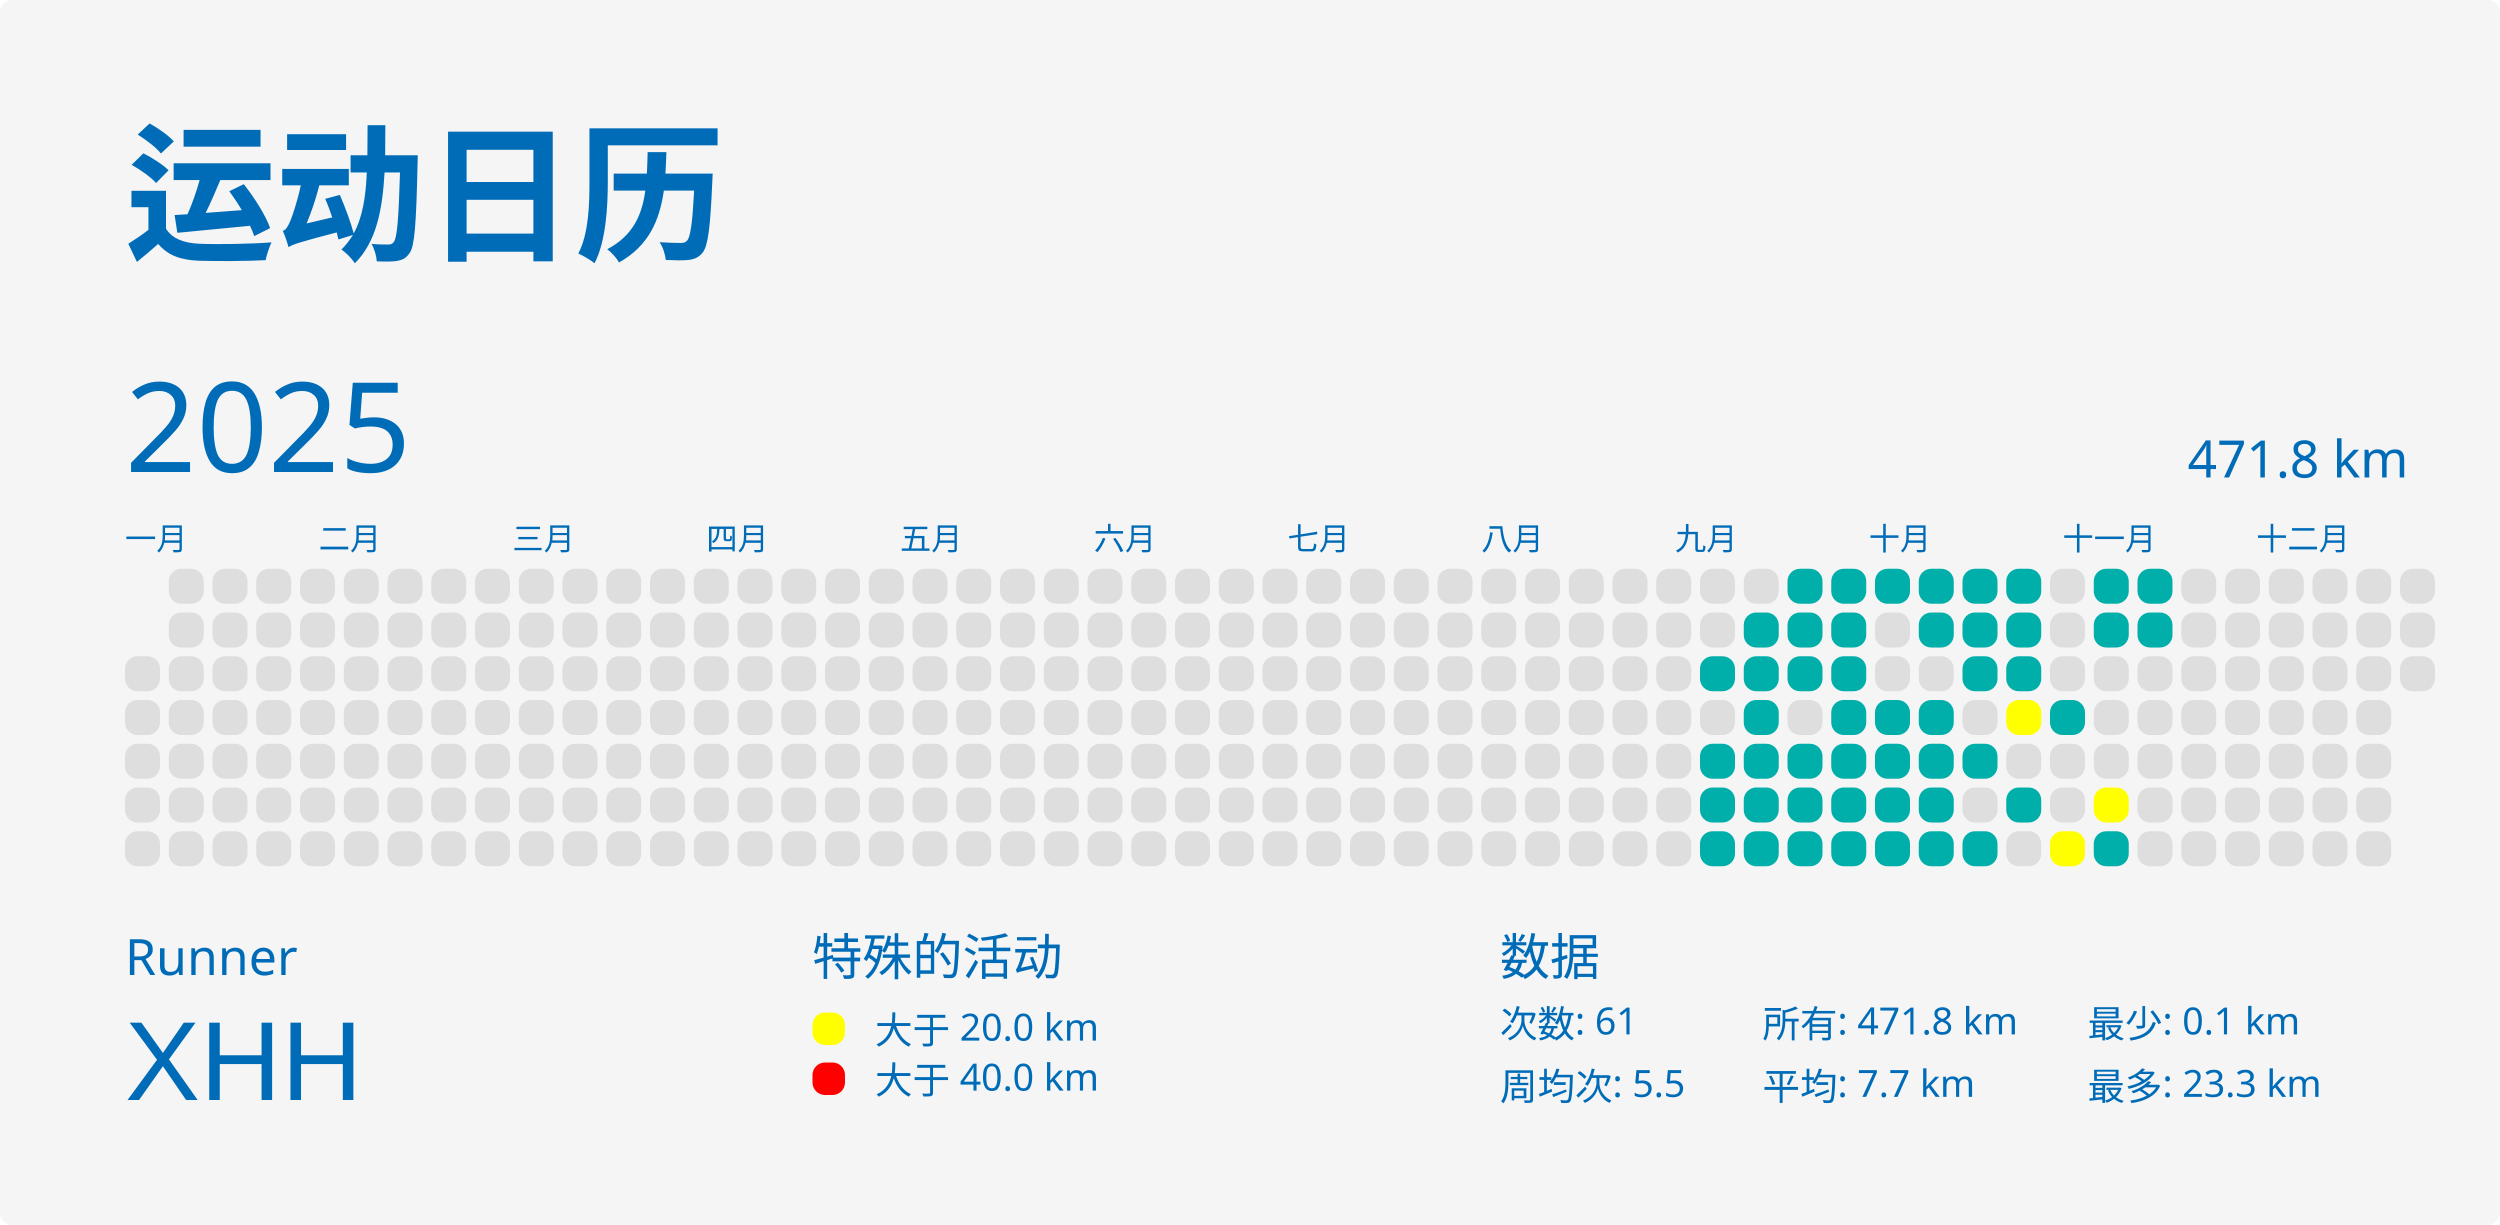
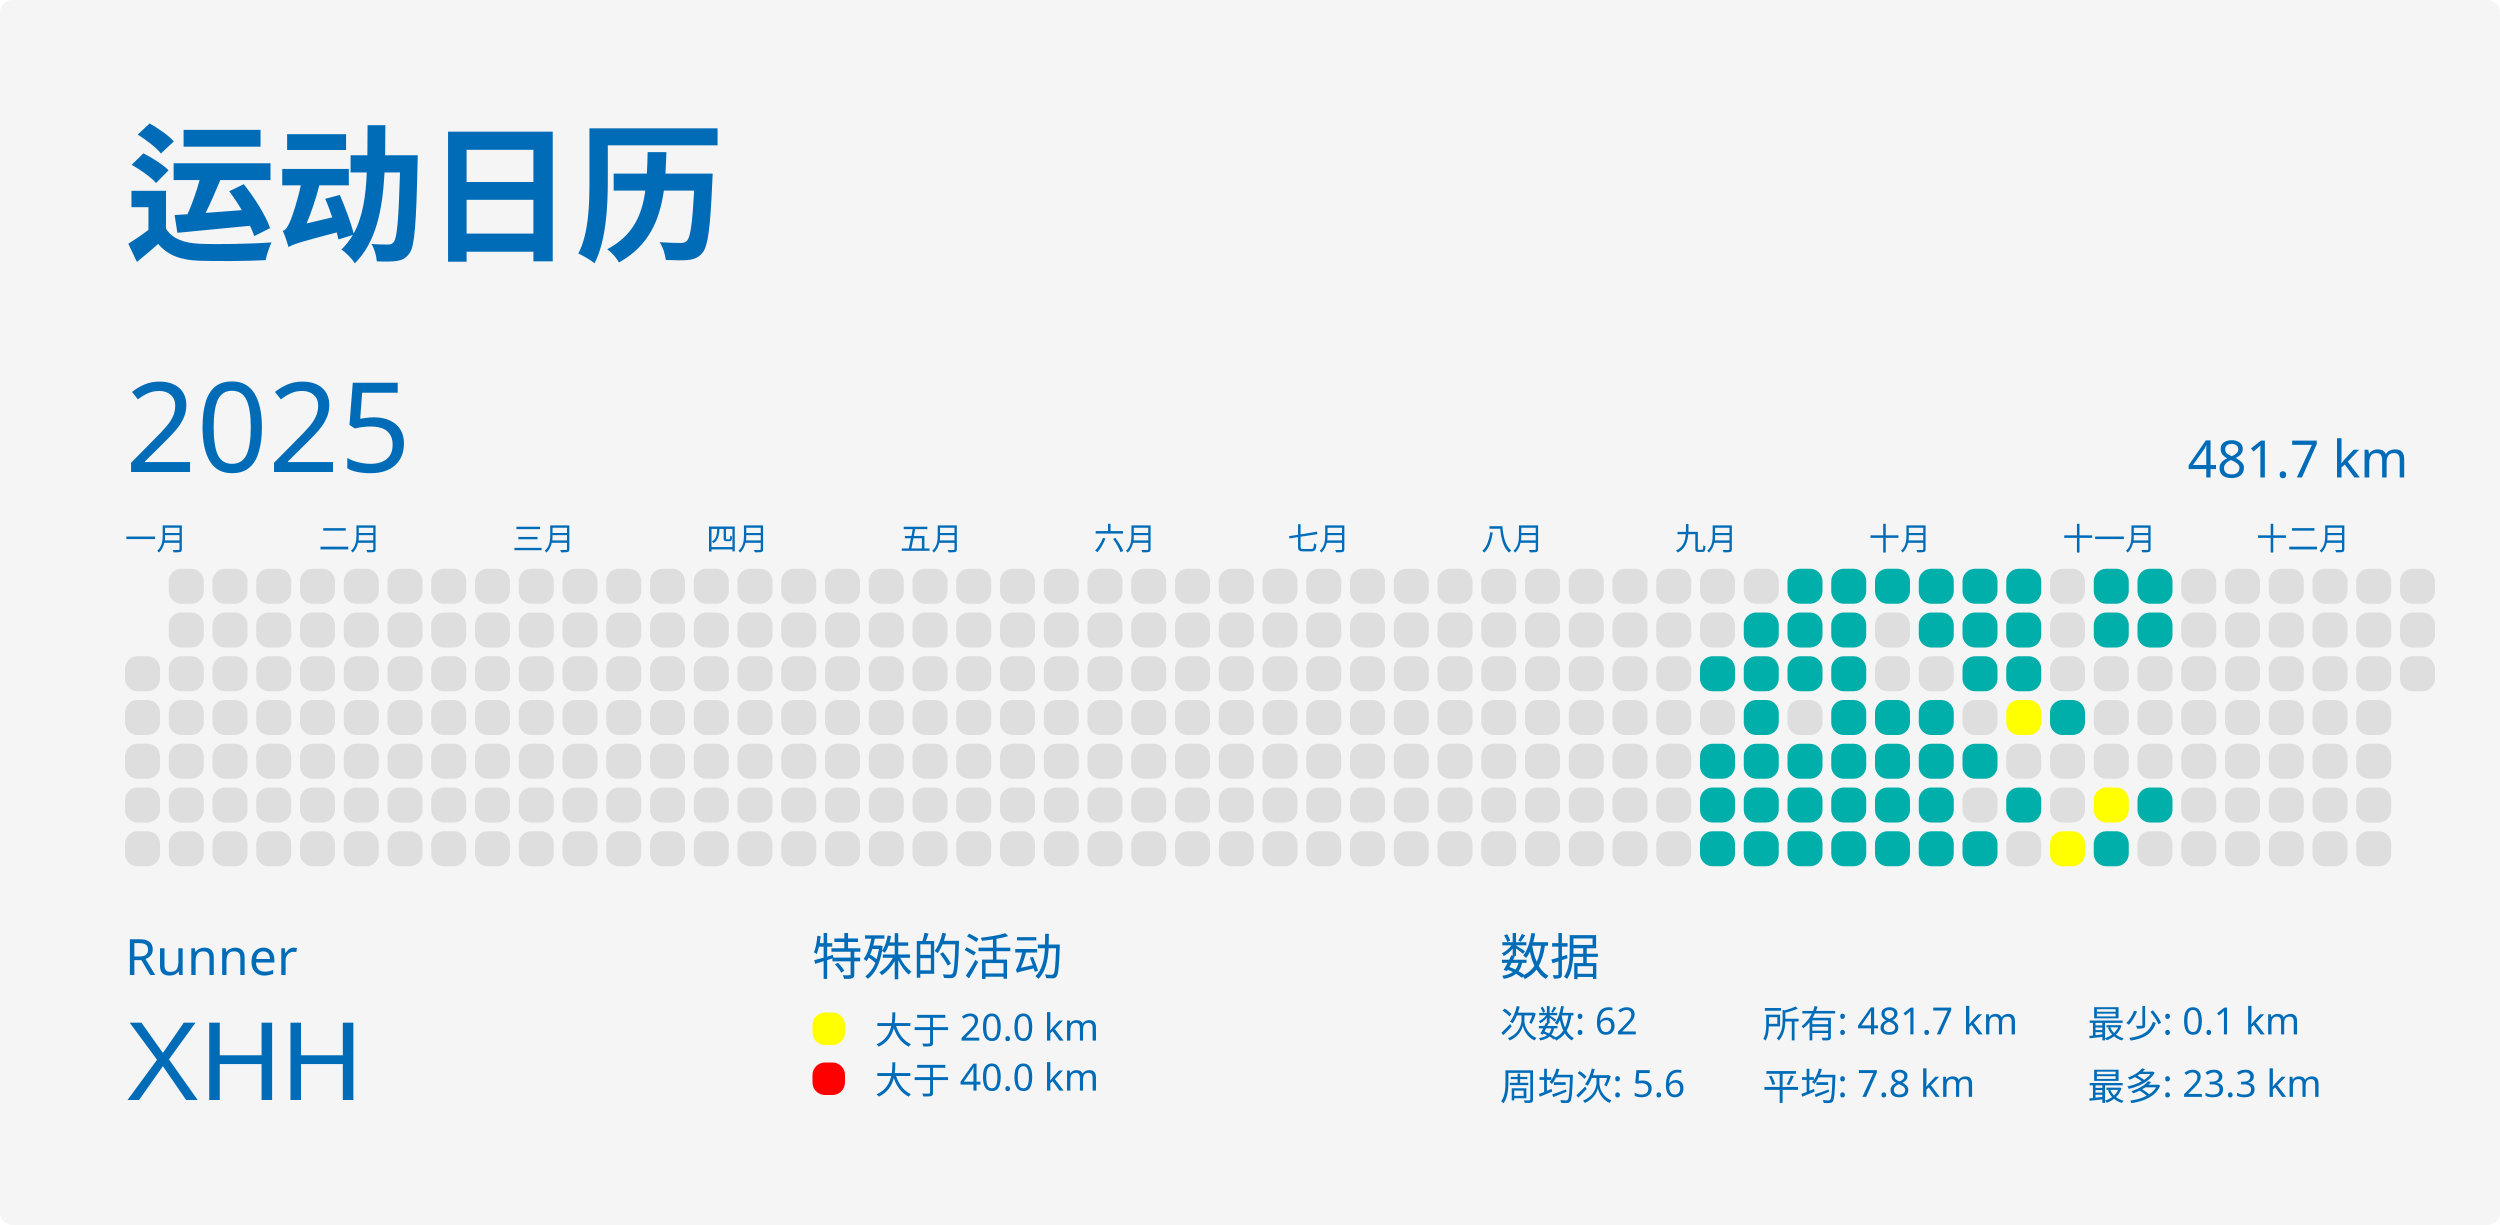
<svg xmlns="http://www.w3.org/2000/svg" baseProfile="full" height="98mm" version="1.1" viewBox="0,0,200,98" width="200mm">
  <defs />
  <rect fill="#f5f5f5" height="98" rx="1" ry="1" width="200" x="0" y="0" />
  <text fill="#006cb8" style="font-size:12px; font-family:MGI-Regular; font-weight:bold;" x="10" y="20">运动日历</text>
  <text fill="#006cb8" style="font-size:4px; font-family:MGI-Regular" x="10" y="78">Runner</text>
  <text fill="#006cb8" style="font-size:9px; font-family:Arial" x="10" y="88">XHH</text>
  <text fill="#006cb8" style="font-size:4px; font-family:MGI-Regular" x="65" y="78">特殊的活动</text>
  <rect fill="yellow" height="2.6" rx="1" ry="1" width="2.6" x="65" y="81" />
  <text fill="#006cb8" style="font-size:3px; font-family:MGI-Regular" x="70" y="83.5">大于 20.0 km</text>
  <rect fill="red" height="2.6" rx="1" ry="1" width="2.6" x="65" y="85" />
  <text fill="#006cb8" style="font-size:3px; font-family:MGI-Regular" x="70" y="87.5">大于 40.0 km</text>
  <text fill="#006cb8" style="font-size:4px; font-family:MGI-Regular" x="120" y="78">数据</text>
-   <text fill="#006cb8" style="font-size:3px; font-family:MGI-Regular" x="120" y="83">次数: 61</text>
-   <text fill="#006cb8" style="font-size:3px; font-family:MGI-Regular" x="120" y="88">周均次: 5.5</text>
-   <text fill="#006cb8" style="font-size:3px; font-family:MGI-Regular" x="141" y="83">所有: 471.8 km</text>
-   <text fill="#006cb8" style="font-size:3px; font-family:MGI-Regular" x="141" y="88">平均: 7.7 km</text>
+   <text fill="#006cb8" style="font-size:3px; font-family:MGI-Regular" x="120" y="83">次数: 62</text>
+   <text fill="#006cb8" style="font-size:3px; font-family:MGI-Regular" x="120" y="88">周均次: 5.6</text>
+   <text fill="#006cb8" style="font-size:3px; font-family:MGI-Regular" x="141" y="83">所有: 481.7 km</text>
+   <text fill="#006cb8" style="font-size:3px; font-family:MGI-Regular" x="141" y="88">平均: 7.8 km</text>
  <text fill="#006cb8" style="font-size:3px; font-family:MGI-Regular" x="167" y="83">最少: 0.1 km</text>
  <text fill="#006cb8" style="font-size:3px; font-family:MGI-Regular" x="167" y="88">最多: 23.3 km</text>
  <text dominant-baseline="hanging" fill="#006cb8" style="font-size:10.0px; font-family:MGI-Regular;" x="10" y="30">2025</text>
-   <text dominant-baseline="hanging" fill="#006cb8" style="font-size:4.125px; font-family:MGI-Regular;" x="175" y="35">471.8 km</text>
+   <text dominant-baseline="hanging" fill="#006cb8" style="font-size:4.125px; font-family:MGI-Regular;" x="175" y="35">481.7 km</text>
  <text fill="#006cb8" style="font-size:2.5px; font-family:MGI-Regular" x="10.0" y="44">一月</text>
  <text fill="#006cb8" style="font-size:2.5px; font-family:MGI-Regular" x="25.5" y="44">二月</text>
  <text fill="#006cb8" style="font-size:2.5px; font-family:MGI-Regular" x="41.0" y="44">三月</text>
  <text fill="#006cb8" style="font-size:2.5px; font-family:MGI-Regular" x="56.5" y="44">四月</text>
  <text fill="#006cb8" style="font-size:2.5px; font-family:MGI-Regular" x="72.0" y="44">五月</text>
  <text fill="#006cb8" style="font-size:2.5px; font-family:MGI-Regular" x="87.5" y="44">六月</text>
  <text fill="#006cb8" style="font-size:2.5px; font-family:MGI-Regular" x="103.0" y="44">七月</text>
  <text fill="#006cb8" style="font-size:2.5px; font-family:MGI-Regular" x="118.5" y="44">八月</text>
  <text fill="#006cb8" style="font-size:2.5px; font-family:MGI-Regular" x="134.0" y="44">九月</text>
  <text fill="#006cb8" style="font-size:2.5px; font-family:MGI-Regular" x="149.5" y="44">十月</text>
  <text fill="#006cb8" style="font-size:2.5px; font-family:MGI-Regular" x="165.0" y="44">十一月</text>
  <text fill="#006cb8" style="font-size:2.5px; font-family:MGI-Regular" x="180.5" y="44">十二月</text>
  <rect fill="#dedede" height="2.8" rx="1" ry="1" width="2.8" x="10.0" y="52.5" />
  <rect fill="#dedede" height="2.8" rx="1" ry="1" width="2.8" x="10.0" y="56.0" />
  <rect fill="#dedede" height="2.8" rx="1" ry="1" width="2.8" x="10.0" y="59.5" />
  <rect fill="#dedede" height="2.8" rx="1" ry="1" width="2.8" x="10.0" y="63.0" />
  <rect fill="#dedede" height="2.8" rx="1" ry="1" width="2.8" x="10.0" y="66.5" />
  <rect fill="#dedede" height="2.8" rx="1" ry="1" width="2.8" x="13.5" y="45.5" />
  <rect fill="#dedede" height="2.8" rx="1" ry="1" width="2.8" x="13.5" y="49.0" />
  <rect fill="#dedede" height="2.8" rx="1" ry="1" width="2.8" x="13.5" y="52.5" />
  <rect fill="#dedede" height="2.8" rx="1" ry="1" width="2.8" x="13.5" y="56.0" />
  <rect fill="#dedede" height="2.8" rx="1" ry="1" width="2.8" x="13.5" y="59.5" />
  <rect fill="#dedede" height="2.8" rx="1" ry="1" width="2.8" x="13.5" y="63.0" />
  <rect fill="#dedede" height="2.8" rx="1" ry="1" width="2.8" x="13.5" y="66.5" />
  <rect fill="#dedede" height="2.8" rx="1" ry="1" width="2.8" x="17.0" y="45.5" />
  <rect fill="#dedede" height="2.8" rx="1" ry="1" width="2.8" x="17.0" y="49.0" />
  <rect fill="#dedede" height="2.8" rx="1" ry="1" width="2.8" x="17.0" y="52.5" />
  <rect fill="#dedede" height="2.8" rx="1" ry="1" width="2.8" x="17.0" y="56.0" />
  <rect fill="#dedede" height="2.8" rx="1" ry="1" width="2.8" x="17.0" y="59.5" />
  <rect fill="#dedede" height="2.8" rx="1" ry="1" width="2.8" x="17.0" y="63.0" />
  <rect fill="#dedede" height="2.8" rx="1" ry="1" width="2.8" x="17.0" y="66.5" />
  <rect fill="#dedede" height="2.8" rx="1" ry="1" width="2.8" x="20.5" y="45.5" />
  <rect fill="#dedede" height="2.8" rx="1" ry="1" width="2.8" x="20.5" y="49.0" />
  <rect fill="#dedede" height="2.8" rx="1" ry="1" width="2.8" x="20.5" y="52.5" />
  <rect fill="#dedede" height="2.8" rx="1" ry="1" width="2.8" x="20.5" y="56.0" />
  <rect fill="#dedede" height="2.8" rx="1" ry="1" width="2.8" x="20.5" y="59.5" />
  <rect fill="#dedede" height="2.8" rx="1" ry="1" width="2.8" x="20.5" y="63.0" />
  <rect fill="#dedede" height="2.8" rx="1" ry="1" width="2.8" x="20.5" y="66.5" />
  <rect fill="#dedede" height="2.8" rx="1" ry="1" width="2.8" x="24.0" y="45.5" />
  <rect fill="#dedede" height="2.8" rx="1" ry="1" width="2.8" x="24.0" y="49.0" />
  <rect fill="#dedede" height="2.8" rx="1" ry="1" width="2.8" x="24.0" y="52.5" />
  <rect fill="#dedede" height="2.8" rx="1" ry="1" width="2.8" x="24.0" y="56.0" />
  <rect fill="#dedede" height="2.8" rx="1" ry="1" width="2.8" x="24.0" y="59.5" />
  <rect fill="#dedede" height="2.8" rx="1" ry="1" width="2.8" x="24.0" y="63.0" />
  <rect fill="#dedede" height="2.8" rx="1" ry="1" width="2.8" x="24.0" y="66.5" />
  <rect fill="#dedede" height="2.8" rx="1" ry="1" width="2.8" x="27.5" y="45.5" />
  <rect fill="#dedede" height="2.8" rx="1" ry="1" width="2.8" x="27.5" y="49.0" />
  <rect fill="#dedede" height="2.8" rx="1" ry="1" width="2.8" x="27.5" y="52.5" />
  <rect fill="#dedede" height="2.8" rx="1" ry="1" width="2.8" x="27.5" y="56.0" />
  <rect fill="#dedede" height="2.8" rx="1" ry="1" width="2.8" x="27.5" y="59.5" />
  <rect fill="#dedede" height="2.8" rx="1" ry="1" width="2.8" x="27.5" y="63.0" />
  <rect fill="#dedede" height="2.8" rx="1" ry="1" width="2.8" x="27.5" y="66.5" />
  <rect fill="#dedede" height="2.8" rx="1" ry="1" width="2.8" x="31.0" y="45.5" />
  <rect fill="#dedede" height="2.8" rx="1" ry="1" width="2.8" x="31.0" y="49.0" />
  <rect fill="#dedede" height="2.8" rx="1" ry="1" width="2.8" x="31.0" y="52.5" />
  <rect fill="#dedede" height="2.8" rx="1" ry="1" width="2.8" x="31.0" y="56.0" />
  <rect fill="#dedede" height="2.8" rx="1" ry="1" width="2.8" x="31.0" y="59.5" />
  <rect fill="#dedede" height="2.8" rx="1" ry="1" width="2.8" x="31.0" y="63.0" />
  <rect fill="#dedede" height="2.8" rx="1" ry="1" width="2.8" x="31.0" y="66.5" />
  <rect fill="#dedede" height="2.8" rx="1" ry="1" width="2.8" x="34.5" y="45.5" />
  <rect fill="#dedede" height="2.8" rx="1" ry="1" width="2.8" x="34.5" y="49.0" />
  <rect fill="#dedede" height="2.8" rx="1" ry="1" width="2.8" x="34.5" y="52.5" />
  <rect fill="#dedede" height="2.8" rx="1" ry="1" width="2.8" x="34.5" y="56.0" />
  <rect fill="#dedede" height="2.8" rx="1" ry="1" width="2.8" x="34.5" y="59.5" />
  <rect fill="#dedede" height="2.8" rx="1" ry="1" width="2.8" x="34.5" y="63.0" />
  <rect fill="#dedede" height="2.8" rx="1" ry="1" width="2.8" x="34.5" y="66.5" />
  <rect fill="#dedede" height="2.8" rx="1" ry="1" width="2.8" x="38.0" y="45.5" />
  <rect fill="#dedede" height="2.8" rx="1" ry="1" width="2.8" x="38.0" y="49.0" />
  <rect fill="#dedede" height="2.8" rx="1" ry="1" width="2.8" x="38.0" y="52.5" />
  <rect fill="#dedede" height="2.8" rx="1" ry="1" width="2.8" x="38.0" y="56.0" />
  <rect fill="#dedede" height="2.8" rx="1" ry="1" width="2.8" x="38.0" y="59.5" />
  <rect fill="#dedede" height="2.8" rx="1" ry="1" width="2.8" x="38.0" y="63.0" />
  <rect fill="#dedede" height="2.8" rx="1" ry="1" width="2.8" x="38.0" y="66.5" />
  <rect fill="#dedede" height="2.8" rx="1" ry="1" width="2.8" x="41.5" y="45.5" />
  <rect fill="#dedede" height="2.8" rx="1" ry="1" width="2.8" x="41.5" y="49.0" />
  <rect fill="#dedede" height="2.8" rx="1" ry="1" width="2.8" x="41.5" y="52.5" />
  <rect fill="#dedede" height="2.8" rx="1" ry="1" width="2.8" x="41.5" y="56.0" />
  <rect fill="#dedede" height="2.8" rx="1" ry="1" width="2.8" x="41.5" y="59.5" />
  <rect fill="#dedede" height="2.8" rx="1" ry="1" width="2.8" x="41.5" y="63.0" />
  <rect fill="#dedede" height="2.8" rx="1" ry="1" width="2.8" x="41.5" y="66.5" />
  <rect fill="#dedede" height="2.8" rx="1" ry="1" width="2.8" x="45.0" y="45.5" />
  <rect fill="#dedede" height="2.8" rx="1" ry="1" width="2.8" x="45.0" y="49.0" />
  <rect fill="#dedede" height="2.8" rx="1" ry="1" width="2.8" x="45.0" y="52.5" />
  <rect fill="#dedede" height="2.8" rx="1" ry="1" width="2.8" x="45.0" y="56.0" />
  <rect fill="#dedede" height="2.8" rx="1" ry="1" width="2.8" x="45.0" y="59.5" />
  <rect fill="#dedede" height="2.8" rx="1" ry="1" width="2.8" x="45.0" y="63.0" />
  <rect fill="#dedede" height="2.8" rx="1" ry="1" width="2.8" x="45.0" y="66.5" />
  <rect fill="#dedede" height="2.8" rx="1" ry="1" width="2.8" x="48.5" y="45.5" />
  <rect fill="#dedede" height="2.8" rx="1" ry="1" width="2.8" x="48.5" y="49.0" />
  <rect fill="#dedede" height="2.8" rx="1" ry="1" width="2.8" x="48.5" y="52.5" />
  <rect fill="#dedede" height="2.8" rx="1" ry="1" width="2.8" x="48.5" y="56.0" />
  <rect fill="#dedede" height="2.8" rx="1" ry="1" width="2.8" x="48.5" y="59.5" />
  <rect fill="#dedede" height="2.8" rx="1" ry="1" width="2.8" x="48.5" y="63.0" />
  <rect fill="#dedede" height="2.8" rx="1" ry="1" width="2.8" x="48.5" y="66.5" />
  <rect fill="#dedede" height="2.8" rx="1" ry="1" width="2.8" x="52.0" y="45.5" />
  <rect fill="#dedede" height="2.8" rx="1" ry="1" width="2.8" x="52.0" y="49.0" />
  <rect fill="#dedede" height="2.8" rx="1" ry="1" width="2.8" x="52.0" y="52.5" />
  <rect fill="#dedede" height="2.8" rx="1" ry="1" width="2.8" x="52.0" y="56.0" />
  <rect fill="#dedede" height="2.8" rx="1" ry="1" width="2.8" x="52.0" y="59.5" />
  <rect fill="#dedede" height="2.8" rx="1" ry="1" width="2.8" x="52.0" y="63.0" />
  <rect fill="#dedede" height="2.8" rx="1" ry="1" width="2.8" x="52.0" y="66.5" />
  <rect fill="#dedede" height="2.8" rx="1" ry="1" width="2.8" x="55.5" y="45.5" />
  <rect fill="#dedede" height="2.8" rx="1" ry="1" width="2.8" x="55.5" y="49.0" />
  <rect fill="#dedede" height="2.8" rx="1" ry="1" width="2.8" x="55.5" y="52.5" />
  <rect fill="#dedede" height="2.8" rx="1" ry="1" width="2.8" x="55.5" y="56.0" />
  <rect fill="#dedede" height="2.8" rx="1" ry="1" width="2.8" x="55.5" y="59.5" />
  <rect fill="#dedede" height="2.8" rx="1" ry="1" width="2.8" x="55.5" y="63.0" />
  <rect fill="#dedede" height="2.8" rx="1" ry="1" width="2.8" x="55.5" y="66.5" />
  <rect fill="#dedede" height="2.8" rx="1" ry="1" width="2.8" x="59.0" y="45.5" />
  <rect fill="#dedede" height="2.8" rx="1" ry="1" width="2.8" x="59.0" y="49.0" />
  <rect fill="#dedede" height="2.8" rx="1" ry="1" width="2.8" x="59.0" y="52.5" />
  <rect fill="#dedede" height="2.8" rx="1" ry="1" width="2.8" x="59.0" y="56.0" />
  <rect fill="#dedede" height="2.8" rx="1" ry="1" width="2.8" x="59.0" y="59.5" />
  <rect fill="#dedede" height="2.8" rx="1" ry="1" width="2.8" x="59.0" y="63.0" />
  <rect fill="#dedede" height="2.8" rx="1" ry="1" width="2.8" x="59.0" y="66.5" />
  <rect fill="#dedede" height="2.8" rx="1" ry="1" width="2.8" x="62.5" y="45.5" />
  <rect fill="#dedede" height="2.8" rx="1" ry="1" width="2.8" x="62.5" y="49.0" />
  <rect fill="#dedede" height="2.8" rx="1" ry="1" width="2.8" x="62.5" y="52.5" />
  <rect fill="#dedede" height="2.8" rx="1" ry="1" width="2.8" x="62.5" y="56.0" />
  <rect fill="#dedede" height="2.8" rx="1" ry="1" width="2.8" x="62.5" y="59.5" />
  <rect fill="#dedede" height="2.8" rx="1" ry="1" width="2.8" x="62.5" y="63.0" />
  <rect fill="#dedede" height="2.8" rx="1" ry="1" width="2.8" x="62.5" y="66.5" />
  <rect fill="#dedede" height="2.8" rx="1" ry="1" width="2.8" x="66.0" y="45.5" />
  <rect fill="#dedede" height="2.8" rx="1" ry="1" width="2.8" x="66.0" y="49.0" />
  <rect fill="#dedede" height="2.8" rx="1" ry="1" width="2.8" x="66.0" y="52.5" />
  <rect fill="#dedede" height="2.8" rx="1" ry="1" width="2.8" x="66.0" y="56.0" />
  <rect fill="#dedede" height="2.8" rx="1" ry="1" width="2.8" x="66.0" y="59.5" />
  <rect fill="#dedede" height="2.8" rx="1" ry="1" width="2.8" x="66.0" y="63.0" />
  <rect fill="#dedede" height="2.8" rx="1" ry="1" width="2.8" x="66.0" y="66.5" />
  <rect fill="#dedede" height="2.8" rx="1" ry="1" width="2.8" x="69.5" y="45.5" />
  <rect fill="#dedede" height="2.8" rx="1" ry="1" width="2.8" x="69.5" y="49.0" />
  <rect fill="#dedede" height="2.8" rx="1" ry="1" width="2.8" x="69.5" y="52.5" />
  <rect fill="#dedede" height="2.8" rx="1" ry="1" width="2.8" x="69.5" y="56.0" />
  <rect fill="#dedede" height="2.8" rx="1" ry="1" width="2.8" x="69.5" y="59.5" />
  <rect fill="#dedede" height="2.8" rx="1" ry="1" width="2.8" x="69.5" y="63.0" />
  <rect fill="#dedede" height="2.8" rx="1" ry="1" width="2.8" x="69.5" y="66.5" />
  <rect fill="#dedede" height="2.8" rx="1" ry="1" width="2.8" x="73.0" y="45.5" />
  <rect fill="#dedede" height="2.8" rx="1" ry="1" width="2.8" x="73.0" y="49.0" />
  <rect fill="#dedede" height="2.8" rx="1" ry="1" width="2.8" x="73.0" y="52.5" />
  <rect fill="#dedede" height="2.8" rx="1" ry="1" width="2.8" x="73.0" y="56.0" />
  <rect fill="#dedede" height="2.8" rx="1" ry="1" width="2.8" x="73.0" y="59.5" />
  <rect fill="#dedede" height="2.8" rx="1" ry="1" width="2.8" x="73.0" y="63.0" />
  <rect fill="#dedede" height="2.8" rx="1" ry="1" width="2.8" x="73.0" y="66.5" />
  <rect fill="#dedede" height="2.8" rx="1" ry="1" width="2.8" x="76.5" y="45.5" />
  <rect fill="#dedede" height="2.8" rx="1" ry="1" width="2.8" x="76.5" y="49.0" />
  <rect fill="#dedede" height="2.8" rx="1" ry="1" width="2.8" x="76.5" y="52.5" />
  <rect fill="#dedede" height="2.8" rx="1" ry="1" width="2.8" x="76.5" y="56.0" />
  <rect fill="#dedede" height="2.8" rx="1" ry="1" width="2.8" x="76.5" y="59.5" />
  <rect fill="#dedede" height="2.8" rx="1" ry="1" width="2.8" x="76.5" y="63.0" />
  <rect fill="#dedede" height="2.8" rx="1" ry="1" width="2.8" x="76.5" y="66.5" />
  <rect fill="#dedede" height="2.8" rx="1" ry="1" width="2.8" x="80.0" y="45.5" />
  <rect fill="#dedede" height="2.8" rx="1" ry="1" width="2.8" x="80.0" y="49.0" />
  <rect fill="#dedede" height="2.8" rx="1" ry="1" width="2.8" x="80.0" y="52.5" />
  <rect fill="#dedede" height="2.8" rx="1" ry="1" width="2.8" x="80.0" y="56.0" />
  <rect fill="#dedede" height="2.8" rx="1" ry="1" width="2.8" x="80.0" y="59.5" />
  <rect fill="#dedede" height="2.8" rx="1" ry="1" width="2.8" x="80.0" y="63.0" />
  <rect fill="#dedede" height="2.8" rx="1" ry="1" width="2.8" x="80.0" y="66.5" />
  <rect fill="#dedede" height="2.8" rx="1" ry="1" width="2.8" x="83.5" y="45.5" />
  <rect fill="#dedede" height="2.8" rx="1" ry="1" width="2.8" x="83.5" y="49.0" />
  <rect fill="#dedede" height="2.8" rx="1" ry="1" width="2.8" x="83.5" y="52.5" />
  <rect fill="#dedede" height="2.8" rx="1" ry="1" width="2.8" x="83.5" y="56.0" />
  <rect fill="#dedede" height="2.8" rx="1" ry="1" width="2.8" x="83.5" y="59.5" />
  <rect fill="#dedede" height="2.8" rx="1" ry="1" width="2.8" x="83.5" y="63.0" />
  <rect fill="#dedede" height="2.8" rx="1" ry="1" width="2.8" x="83.5" y="66.5" />
  <rect fill="#dedede" height="2.8" rx="1" ry="1" width="2.8" x="87.0" y="45.5" />
  <rect fill="#dedede" height="2.8" rx="1" ry="1" width="2.8" x="87.0" y="49.0" />
  <rect fill="#dedede" height="2.8" rx="1" ry="1" width="2.8" x="87.0" y="52.5" />
  <rect fill="#dedede" height="2.8" rx="1" ry="1" width="2.8" x="87.0" y="56.0" />
  <rect fill="#dedede" height="2.8" rx="1" ry="1" width="2.8" x="87.0" y="59.5" />
  <rect fill="#dedede" height="2.8" rx="1" ry="1" width="2.8" x="87.0" y="63.0" />
  <rect fill="#dedede" height="2.8" rx="1" ry="1" width="2.8" x="87.0" y="66.5" />
  <rect fill="#dedede" height="2.8" rx="1" ry="1" width="2.8" x="90.5" y="45.5" />
  <rect fill="#dedede" height="2.8" rx="1" ry="1" width="2.8" x="90.5" y="49.0" />
  <rect fill="#dedede" height="2.8" rx="1" ry="1" width="2.8" x="90.5" y="52.5" />
  <rect fill="#dedede" height="2.8" rx="1" ry="1" width="2.8" x="90.5" y="56.0" />
  <rect fill="#dedede" height="2.8" rx="1" ry="1" width="2.8" x="90.5" y="59.5" />
  <rect fill="#dedede" height="2.8" rx="1" ry="1" width="2.8" x="90.5" y="63.0" />
  <rect fill="#dedede" height="2.8" rx="1" ry="1" width="2.8" x="90.5" y="66.5" />
  <rect fill="#dedede" height="2.8" rx="1" ry="1" width="2.8" x="94.0" y="45.5" />
  <rect fill="#dedede" height="2.8" rx="1" ry="1" width="2.8" x="94.0" y="49.0" />
  <rect fill="#dedede" height="2.8" rx="1" ry="1" width="2.8" x="94.0" y="52.5" />
  <rect fill="#dedede" height="2.8" rx="1" ry="1" width="2.8" x="94.0" y="56.0" />
  <rect fill="#dedede" height="2.8" rx="1" ry="1" width="2.8" x="94.0" y="59.5" />
  <rect fill="#dedede" height="2.8" rx="1" ry="1" width="2.8" x="94.0" y="63.0" />
  <rect fill="#dedede" height="2.8" rx="1" ry="1" width="2.8" x="94.0" y="66.5" />
  <rect fill="#dedede" height="2.8" rx="1" ry="1" width="2.8" x="97.5" y="45.5" />
  <rect fill="#dedede" height="2.8" rx="1" ry="1" width="2.8" x="97.5" y="49.0" />
  <rect fill="#dedede" height="2.8" rx="1" ry="1" width="2.8" x="97.5" y="52.5" />
  <rect fill="#dedede" height="2.8" rx="1" ry="1" width="2.8" x="97.5" y="56.0" />
  <rect fill="#dedede" height="2.8" rx="1" ry="1" width="2.8" x="97.5" y="59.5" />
  <rect fill="#dedede" height="2.8" rx="1" ry="1" width="2.8" x="97.5" y="63.0" />
  <rect fill="#dedede" height="2.8" rx="1" ry="1" width="2.8" x="97.5" y="66.5" />
  <rect fill="#dedede" height="2.8" rx="1" ry="1" width="2.8" x="101.0" y="45.5" />
  <rect fill="#dedede" height="2.8" rx="1" ry="1" width="2.8" x="101.0" y="49.0" />
  <rect fill="#dedede" height="2.8" rx="1" ry="1" width="2.8" x="101.0" y="52.5" />
  <rect fill="#dedede" height="2.8" rx="1" ry="1" width="2.8" x="101.0" y="56.0" />
  <rect fill="#dedede" height="2.8" rx="1" ry="1" width="2.8" x="101.0" y="59.5" />
  <rect fill="#dedede" height="2.8" rx="1" ry="1" width="2.8" x="101.0" y="63.0" />
  <rect fill="#dedede" height="2.8" rx="1" ry="1" width="2.8" x="101.0" y="66.5" />
  <rect fill="#dedede" height="2.8" rx="1" ry="1" width="2.8" x="104.5" y="45.5" />
  <rect fill="#dedede" height="2.8" rx="1" ry="1" width="2.8" x="104.5" y="49.0" />
  <rect fill="#dedede" height="2.8" rx="1" ry="1" width="2.8" x="104.5" y="52.5" />
  <rect fill="#dedede" height="2.8" rx="1" ry="1" width="2.8" x="104.5" y="56.0" />
  <rect fill="#dedede" height="2.8" rx="1" ry="1" width="2.8" x="104.5" y="59.5" />
  <rect fill="#dedede" height="2.8" rx="1" ry="1" width="2.8" x="104.5" y="63.0" />
  <rect fill="#dedede" height="2.8" rx="1" ry="1" width="2.8" x="104.5" y="66.5" />
  <rect fill="#dedede" height="2.8" rx="1" ry="1" width="2.8" x="108.0" y="45.5" />
  <rect fill="#dedede" height="2.8" rx="1" ry="1" width="2.8" x="108.0" y="49.0" />
  <rect fill="#dedede" height="2.8" rx="1" ry="1" width="2.8" x="108.0" y="52.5" />
  <rect fill="#dedede" height="2.8" rx="1" ry="1" width="2.8" x="108.0" y="56.0" />
  <rect fill="#dedede" height="2.8" rx="1" ry="1" width="2.8" x="108.0" y="59.5" />
  <rect fill="#dedede" height="2.8" rx="1" ry="1" width="2.8" x="108.0" y="63.0" />
  <rect fill="#dedede" height="2.8" rx="1" ry="1" width="2.8" x="108.0" y="66.5" />
  <rect fill="#dedede" height="2.8" rx="1" ry="1" width="2.8" x="111.5" y="45.5" />
  <rect fill="#dedede" height="2.8" rx="1" ry="1" width="2.8" x="111.5" y="49.0" />
  <rect fill="#dedede" height="2.8" rx="1" ry="1" width="2.8" x="111.5" y="52.5" />
  <rect fill="#dedede" height="2.8" rx="1" ry="1" width="2.8" x="111.5" y="56.0" />
  <rect fill="#dedede" height="2.8" rx="1" ry="1" width="2.8" x="111.5" y="59.5" />
  <rect fill="#dedede" height="2.8" rx="1" ry="1" width="2.8" x="111.5" y="63.0" />
  <rect fill="#dedede" height="2.8" rx="1" ry="1" width="2.8" x="111.5" y="66.5" />
  <rect fill="#dedede" height="2.8" rx="1" ry="1" width="2.8" x="115.0" y="45.5" />
  <rect fill="#dedede" height="2.8" rx="1" ry="1" width="2.8" x="115.0" y="49.0" />
  <rect fill="#dedede" height="2.8" rx="1" ry="1" width="2.8" x="115.0" y="52.5" />
  <rect fill="#dedede" height="2.8" rx="1" ry="1" width="2.8" x="115.0" y="56.0" />
  <rect fill="#dedede" height="2.8" rx="1" ry="1" width="2.8" x="115.0" y="59.5" />
  <rect fill="#dedede" height="2.8" rx="1" ry="1" width="2.8" x="115.0" y="63.0" />
  <rect fill="#dedede" height="2.8" rx="1" ry="1" width="2.8" x="115.0" y="66.5" />
  <rect fill="#dedede" height="2.8" rx="1" ry="1" width="2.8" x="118.5" y="45.5" />
  <rect fill="#dedede" height="2.8" rx="1" ry="1" width="2.8" x="118.5" y="49.0" />
  <rect fill="#dedede" height="2.8" rx="1" ry="1" width="2.8" x="118.5" y="52.5" />
  <rect fill="#dedede" height="2.8" rx="1" ry="1" width="2.8" x="118.5" y="56.0" />
  <rect fill="#dedede" height="2.8" rx="1" ry="1" width="2.8" x="118.5" y="59.5" />
  <rect fill="#dedede" height="2.8" rx="1" ry="1" width="2.8" x="118.5" y="63.0" />
  <rect fill="#dedede" height="2.8" rx="1" ry="1" width="2.8" x="118.5" y="66.5" />
  <rect fill="#dedede" height="2.8" rx="1" ry="1" width="2.8" x="122.0" y="45.5" />
  <rect fill="#dedede" height="2.8" rx="1" ry="1" width="2.8" x="122.0" y="49.0" />
  <rect fill="#dedede" height="2.8" rx="1" ry="1" width="2.8" x="122.0" y="52.5" />
  <rect fill="#dedede" height="2.8" rx="1" ry="1" width="2.8" x="122.0" y="56.0" />
  <rect fill="#dedede" height="2.8" rx="1" ry="1" width="2.8" x="122.0" y="59.5" />
  <rect fill="#dedede" height="2.8" rx="1" ry="1" width="2.8" x="122.0" y="63.0" />
  <rect fill="#dedede" height="2.8" rx="1" ry="1" width="2.8" x="122.0" y="66.5" />
  <rect fill="#dedede" height="2.8" rx="1" ry="1" width="2.8" x="125.5" y="45.5" />
  <rect fill="#dedede" height="2.8" rx="1" ry="1" width="2.8" x="125.5" y="49.0" />
  <rect fill="#dedede" height="2.8" rx="1" ry="1" width="2.8" x="125.5" y="52.5" />
  <rect fill="#dedede" height="2.8" rx="1" ry="1" width="2.8" x="125.5" y="56.0" />
  <rect fill="#dedede" height="2.8" rx="1" ry="1" width="2.8" x="125.5" y="59.5" />
  <rect fill="#dedede" height="2.8" rx="1" ry="1" width="2.8" x="125.5" y="63.0" />
  <rect fill="#dedede" height="2.8" rx="1" ry="1" width="2.8" x="125.5" y="66.5" />
  <rect fill="#dedede" height="2.8" rx="1" ry="1" width="2.8" x="129.0" y="45.5" />
  <rect fill="#dedede" height="2.8" rx="1" ry="1" width="2.8" x="129.0" y="49.0" />
  <rect fill="#dedede" height="2.8" rx="1" ry="1" width="2.8" x="129.0" y="52.5" />
  <rect fill="#dedede" height="2.8" rx="1" ry="1" width="2.8" x="129.0" y="56.0" />
  <rect fill="#dedede" height="2.8" rx="1" ry="1" width="2.8" x="129.0" y="59.5" />
  <rect fill="#dedede" height="2.8" rx="1" ry="1" width="2.8" x="129.0" y="63.0" />
  <rect fill="#dedede" height="2.8" rx="1" ry="1" width="2.8" x="129.0" y="66.5" />
  <rect fill="#dedede" height="2.8" rx="1" ry="1" width="2.8" x="132.5" y="45.5" />
  <rect fill="#dedede" height="2.8" rx="1" ry="1" width="2.8" x="132.5" y="49.0" />
  <rect fill="#dedede" height="2.8" rx="1" ry="1" width="2.8" x="132.5" y="52.5" />
  <rect fill="#dedede" height="2.8" rx="1" ry="1" width="2.8" x="132.5" y="56.0" />
  <rect fill="#dedede" height="2.8" rx="1" ry="1" width="2.8" x="132.5" y="59.5" />
  <rect fill="#dedede" height="2.8" rx="1" ry="1" width="2.8" x="132.5" y="63.0" />
  <rect fill="#dedede" height="2.8" rx="1" ry="1" width="2.8" x="132.5" y="66.5" />
  <rect fill="#dedede" height="2.8" rx="1" ry="1" width="2.8" x="136.0" y="45.5" />
  <rect fill="#dedede" height="2.8" rx="1" ry="1" width="2.8" x="136.0" y="49.0" />
  <rect fill="#00AFAA" height="2.8" rx="1" ry="1" width="2.8" x="136.0" y="52.5" />
  <rect fill="#dedede" height="2.8" rx="1" ry="1" width="2.8" x="136.0" y="56.0" />
  <rect fill="#00AFAA" height="2.8" rx="1" ry="1" width="2.8" x="136.0" y="59.5" />
  <rect fill="#00AFAA" height="2.8" rx="1" ry="1" width="2.8" x="136.0" y="63.0" />
  <rect fill="#00AFAA" height="2.8" rx="1" ry="1" width="2.8" x="136.0" y="66.5" />
  <rect fill="#dedede" height="2.8" rx="1" ry="1" width="2.8" x="139.5" y="45.5" />
  <rect fill="#00AFAA" height="2.8" rx="1" ry="1" width="2.8" x="139.5" y="49.0" />
  <rect fill="#00AFAA" height="2.8" rx="1" ry="1" width="2.8" x="139.5" y="52.5" />
  <rect fill="#00AFAA" height="2.8" rx="1" ry="1" width="2.8" x="139.5" y="56.0" />
  <rect fill="#00AFAA" height="2.8" rx="1" ry="1" width="2.8" x="139.5" y="59.5" />
  <rect fill="#00AFAA" height="2.8" rx="1" ry="1" width="2.8" x="139.5" y="63.0" />
  <rect fill="#00AFAA" height="2.8" rx="1" ry="1" width="2.8" x="139.5" y="66.5" />
  <rect fill="#00AFAA" height="2.8" rx="1" ry="1" width="2.8" x="143.0" y="45.5" />
  <rect fill="#00AFAA" height="2.8" rx="1" ry="1" width="2.8" x="143.0" y="49.0" />
  <rect fill="#00AFAA" height="2.8" rx="1" ry="1" width="2.8" x="143.0" y="52.5" />
  <rect fill="#dedede" height="2.8" rx="1" ry="1" width="2.8" x="143.0" y="56.0" />
  <rect fill="#00AFAA" height="2.8" rx="1" ry="1" width="2.8" x="143.0" y="59.5" />
  <rect fill="#00AFAA" height="2.8" rx="1" ry="1" width="2.8" x="143.0" y="63.0" />
  <rect fill="#00AFAA" height="2.8" rx="1" ry="1" width="2.8" x="143.0" y="66.5" />
  <rect fill="#00AFAA" height="2.8" rx="1" ry="1" width="2.8" x="146.5" y="45.5" />
  <rect fill="#00AFAA" height="2.8" rx="1" ry="1" width="2.8" x="146.5" y="49.0" />
  <rect fill="#00AFAA" height="2.8" rx="1" ry="1" width="2.8" x="146.5" y="52.5" />
  <rect fill="#00AFAA" height="2.8" rx="1" ry="1" width="2.8" x="146.5" y="56.0" />
  <rect fill="#00AFAA" height="2.8" rx="1" ry="1" width="2.8" x="146.5" y="59.5" />
  <rect fill="#00AFAA" height="2.8" rx="1" ry="1" width="2.8" x="146.5" y="63.0" />
  <rect fill="#00AFAA" height="2.8" rx="1" ry="1" width="2.8" x="146.5" y="66.5" />
  <rect fill="#00AFAA" height="2.8" rx="1" ry="1" width="2.8" x="150.0" y="45.5" />
  <rect fill="#dedede" height="2.8" rx="1" ry="1" width="2.8" x="150.0" y="49.0" />
  <rect fill="#dedede" height="2.8" rx="1" ry="1" width="2.8" x="150.0" y="52.5" />
  <rect fill="#00AFAA" height="2.8" rx="1" ry="1" width="2.8" x="150.0" y="56.0" />
  <rect fill="#00AFAA" height="2.8" rx="1" ry="1" width="2.8" x="150.0" y="59.5" />
  <rect fill="#00AFAA" height="2.8" rx="1" ry="1" width="2.8" x="150.0" y="63.0" />
  <rect fill="#00AFAA" height="2.8" rx="1" ry="1" width="2.8" x="150.0" y="66.5" />
  <rect fill="#00AFAA" height="2.8" rx="1" ry="1" width="2.8" x="153.5" y="45.5" />
  <rect fill="#00AFAA" height="2.8" rx="1" ry="1" width="2.8" x="153.5" y="49.0" />
  <rect fill="#dedede" height="2.8" rx="1" ry="1" width="2.8" x="153.5" y="52.5" />
  <rect fill="#00AFAA" height="2.8" rx="1" ry="1" width="2.8" x="153.5" y="56.0" />
  <rect fill="#00AFAA" height="2.8" rx="1" ry="1" width="2.8" x="153.5" y="59.5" />
  <rect fill="#00AFAA" height="2.8" rx="1" ry="1" width="2.8" x="153.5" y="63.0" />
  <rect fill="#00AFAA" height="2.8" rx="1" ry="1" width="2.8" x="153.5" y="66.5" />
  <rect fill="#00AFAA" height="2.8" rx="1" ry="1" width="2.8" x="157.0" y="45.5" />
  <rect fill="#00AFAA" height="2.8" rx="1" ry="1" width="2.8" x="157.0" y="49.0" />
  <rect fill="#00AFAA" height="2.8" rx="1" ry="1" width="2.8" x="157.0" y="52.5" />
  <rect fill="#dedede" height="2.8" rx="1" ry="1" width="2.8" x="157.0" y="56.0" />
  <rect fill="#00AFAA" height="2.8" rx="1" ry="1" width="2.8" x="157.0" y="59.5" />
  <rect fill="#dedede" height="2.8" rx="1" ry="1" width="2.8" x="157.0" y="63.0" />
  <rect fill="#00AFAA" height="2.8" rx="1" ry="1" width="2.8" x="157.0" y="66.5" />
  <rect fill="#00AFAA" height="2.8" rx="1" ry="1" width="2.8" x="160.5" y="45.5" />
  <rect fill="#00AFAA" height="2.8" rx="1" ry="1" width="2.8" x="160.5" y="49.0" />
  <rect fill="#00AFAA" height="2.8" rx="1" ry="1" width="2.8" x="160.5" y="52.5" />
  <rect fill="yellow" height="2.8" rx="1" ry="1" width="2.8" x="160.5" y="56.0" />
  <rect fill="#dedede" height="2.8" rx="1" ry="1" width="2.8" x="160.5" y="59.5" />
  <rect fill="#00AFAA" height="2.8" rx="1" ry="1" width="2.8" x="160.5" y="63.0" />
  <rect fill="#dedede" height="2.8" rx="1" ry="1" width="2.8" x="160.5" y="66.5" />
  <rect fill="#dedede" height="2.8" rx="1" ry="1" width="2.8" x="164.0" y="45.5" />
  <rect fill="#dedede" height="2.8" rx="1" ry="1" width="2.8" x="164.0" y="49.0" />
  <rect fill="#dedede" height="2.8" rx="1" ry="1" width="2.8" x="164.0" y="52.5" />
  <rect fill="#00AFAA" height="2.8" rx="1" ry="1" width="2.8" x="164.0" y="56.0" />
  <rect fill="#dedede" height="2.8" rx="1" ry="1" width="2.8" x="164.0" y="59.5" />
  <rect fill="#dedede" height="2.8" rx="1" ry="1" width="2.8" x="164.0" y="63.0" />
  <rect fill="yellow" height="2.8" rx="1" ry="1" width="2.8" x="164.0" y="66.5" />
  <rect fill="#00AFAA" height="2.8" rx="1" ry="1" width="2.8" x="167.5" y="45.5" />
  <rect fill="#00AFAA" height="2.8" rx="1" ry="1" width="2.8" x="167.5" y="49.0" />
  <rect fill="#dedede" height="2.8" rx="1" ry="1" width="2.8" x="167.5" y="52.5" />
  <rect fill="#dedede" height="2.8" rx="1" ry="1" width="2.8" x="167.5" y="56.0" />
  <rect fill="#dedede" height="2.8" rx="1" ry="1" width="2.8" x="167.5" y="59.5" />
  <rect fill="yellow" height="2.8" rx="1" ry="1" width="2.8" x="167.5" y="63.0" />
  <rect fill="#00AFAA" height="2.8" rx="1" ry="1" width="2.8" x="167.5" y="66.5" />
  <rect fill="#00AFAA" height="2.8" rx="1" ry="1" width="2.8" x="171.0" y="45.5" />
  <rect fill="#00AFAA" height="2.8" rx="1" ry="1" width="2.8" x="171.0" y="49.0" />
  <rect fill="#dedede" height="2.8" rx="1" ry="1" width="2.8" x="171.0" y="52.5" />
  <rect fill="#dedede" height="2.8" rx="1" ry="1" width="2.8" x="171.0" y="56.0" />
  <rect fill="#dedede" height="2.8" rx="1" ry="1" width="2.8" x="171.0" y="59.5" />
-   <rect fill="#dedede" height="2.8" rx="1" ry="1" width="2.8" x="171.0" y="63.0" />
+   <rect fill="#00AFAA" height="2.8" rx="1" ry="1" width="2.8" x="171.0" y="63.0" />
  <rect fill="#dedede" height="2.8" rx="1" ry="1" width="2.8" x="171.0" y="66.5" />
  <rect fill="#dedede" height="2.8" rx="1" ry="1" width="2.8" x="174.5" y="45.5" />
  <rect fill="#dedede" height="2.8" rx="1" ry="1" width="2.8" x="174.5" y="49.0" />
  <rect fill="#dedede" height="2.8" rx="1" ry="1" width="2.8" x="174.5" y="52.5" />
  <rect fill="#dedede" height="2.8" rx="1" ry="1" width="2.8" x="174.5" y="56.0" />
  <rect fill="#dedede" height="2.8" rx="1" ry="1" width="2.8" x="174.5" y="59.5" />
  <rect fill="#dedede" height="2.8" rx="1" ry="1" width="2.8" x="174.5" y="63.0" />
  <rect fill="#dedede" height="2.8" rx="1" ry="1" width="2.8" x="174.5" y="66.5" />
  <rect fill="#dedede" height="2.8" rx="1" ry="1" width="2.8" x="178.0" y="45.5" />
  <rect fill="#dedede" height="2.8" rx="1" ry="1" width="2.8" x="178.0" y="49.0" />
  <rect fill="#dedede" height="2.8" rx="1" ry="1" width="2.8" x="178.0" y="52.5" />
  <rect fill="#dedede" height="2.8" rx="1" ry="1" width="2.8" x="178.0" y="56.0" />
  <rect fill="#dedede" height="2.8" rx="1" ry="1" width="2.8" x="178.0" y="59.5" />
  <rect fill="#dedede" height="2.8" rx="1" ry="1" width="2.8" x="178.0" y="63.0" />
  <rect fill="#dedede" height="2.8" rx="1" ry="1" width="2.8" x="178.0" y="66.5" />
  <rect fill="#dedede" height="2.8" rx="1" ry="1" width="2.8" x="181.5" y="45.5" />
  <rect fill="#dedede" height="2.8" rx="1" ry="1" width="2.8" x="181.5" y="49.0" />
  <rect fill="#dedede" height="2.8" rx="1" ry="1" width="2.8" x="181.5" y="52.5" />
  <rect fill="#dedede" height="2.8" rx="1" ry="1" width="2.8" x="181.5" y="56.0" />
  <rect fill="#dedede" height="2.8" rx="1" ry="1" width="2.8" x="181.5" y="59.5" />
  <rect fill="#dedede" height="2.8" rx="1" ry="1" width="2.8" x="181.5" y="63.0" />
  <rect fill="#dedede" height="2.8" rx="1" ry="1" width="2.8" x="181.5" y="66.5" />
  <rect fill="#dedede" height="2.8" rx="1" ry="1" width="2.8" x="185.0" y="45.5" />
  <rect fill="#dedede" height="2.8" rx="1" ry="1" width="2.8" x="185.0" y="49.0" />
  <rect fill="#dedede" height="2.8" rx="1" ry="1" width="2.8" x="185.0" y="52.5" />
  <rect fill="#dedede" height="2.8" rx="1" ry="1" width="2.8" x="185.0" y="56.0" />
  <rect fill="#dedede" height="2.8" rx="1" ry="1" width="2.8" x="185.0" y="59.5" />
  <rect fill="#dedede" height="2.8" rx="1" ry="1" width="2.8" x="185.0" y="63.0" />
  <rect fill="#dedede" height="2.8" rx="1" ry="1" width="2.8" x="185.0" y="66.5" />
  <rect fill="#dedede" height="2.8" rx="1" ry="1" width="2.8" x="188.5" y="45.5" />
  <rect fill="#dedede" height="2.8" rx="1" ry="1" width="2.8" x="188.5" y="49.0" />
  <rect fill="#dedede" height="2.8" rx="1" ry="1" width="2.8" x="188.5" y="52.5" />
  <rect fill="#dedede" height="2.8" rx="1" ry="1" width="2.8" x="188.5" y="56.0" />
  <rect fill="#dedede" height="2.8" rx="1" ry="1" width="2.8" x="188.5" y="59.5" />
  <rect fill="#dedede" height="2.8" rx="1" ry="1" width="2.8" x="188.5" y="63.0" />
  <rect fill="#dedede" height="2.8" rx="1" ry="1" width="2.8" x="188.5" y="66.5" />
  <rect fill="#dedede" height="2.8" rx="1" ry="1" width="2.8" x="192.0" y="45.5" />
  <rect fill="#dedede" height="2.8" rx="1" ry="1" width="2.8" x="192.0" y="49.0" />
  <rect fill="#dedede" height="2.8" rx="1" ry="1" width="2.8" x="192.0" y="52.5" />
</svg>
